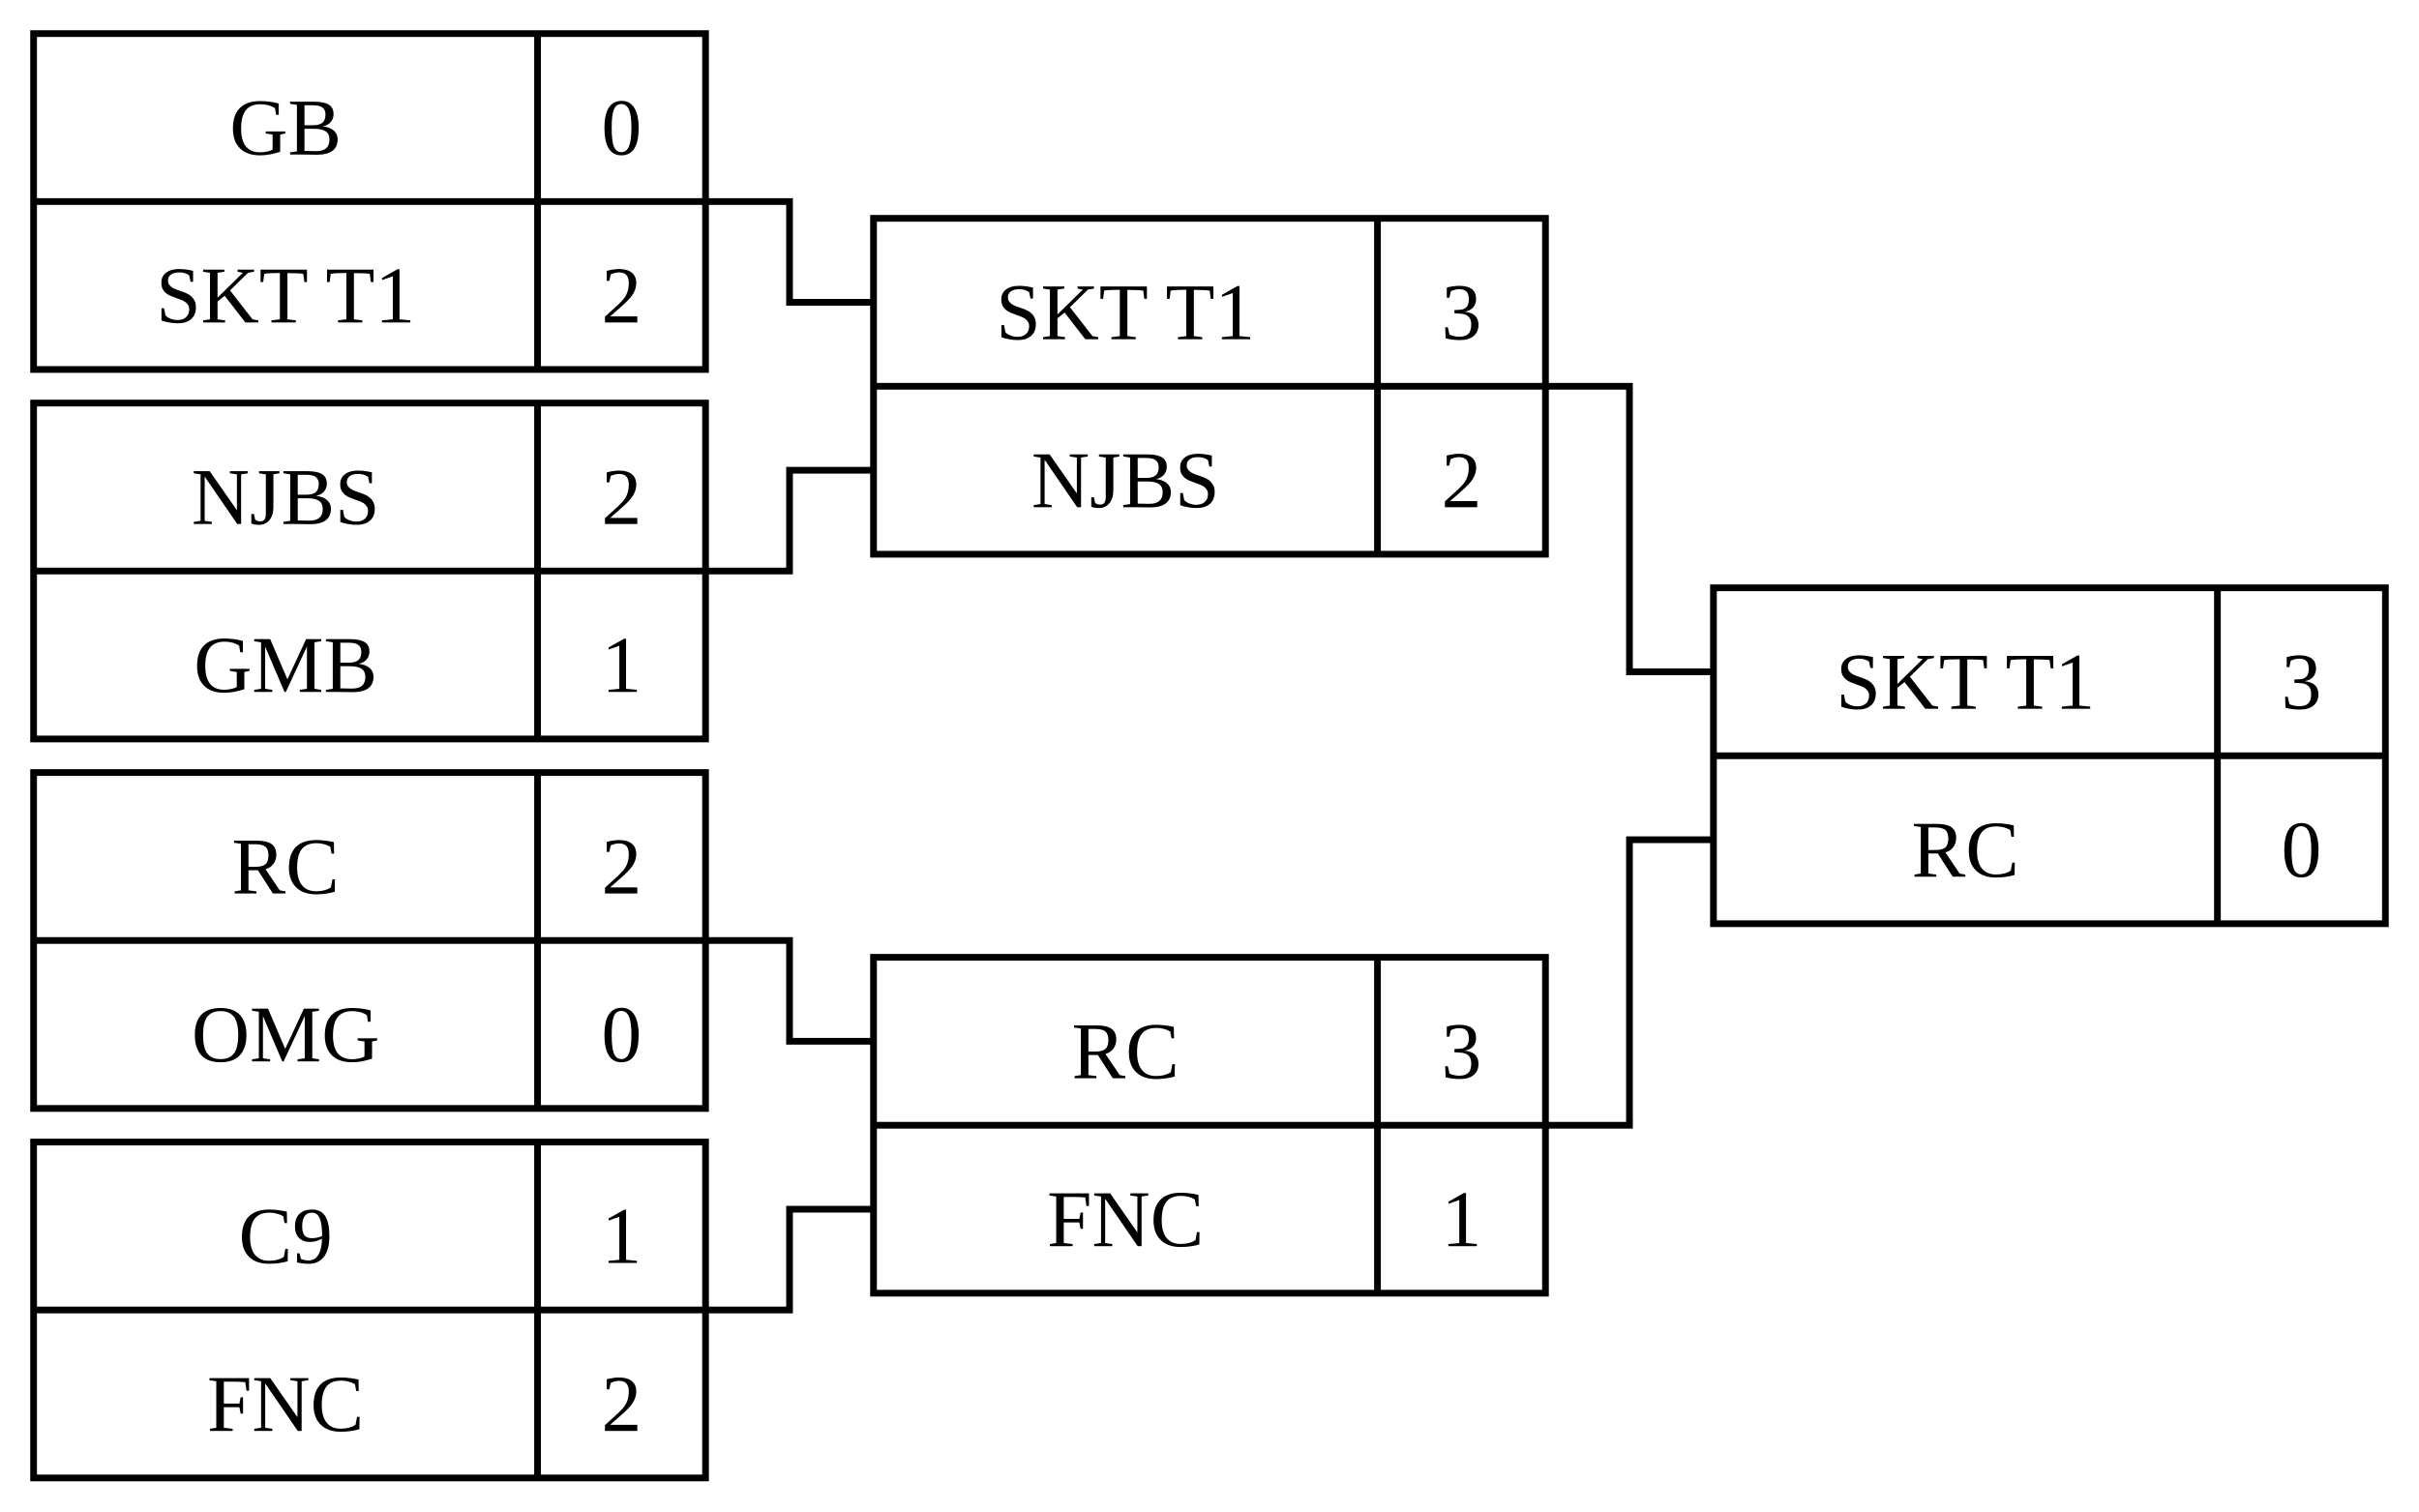
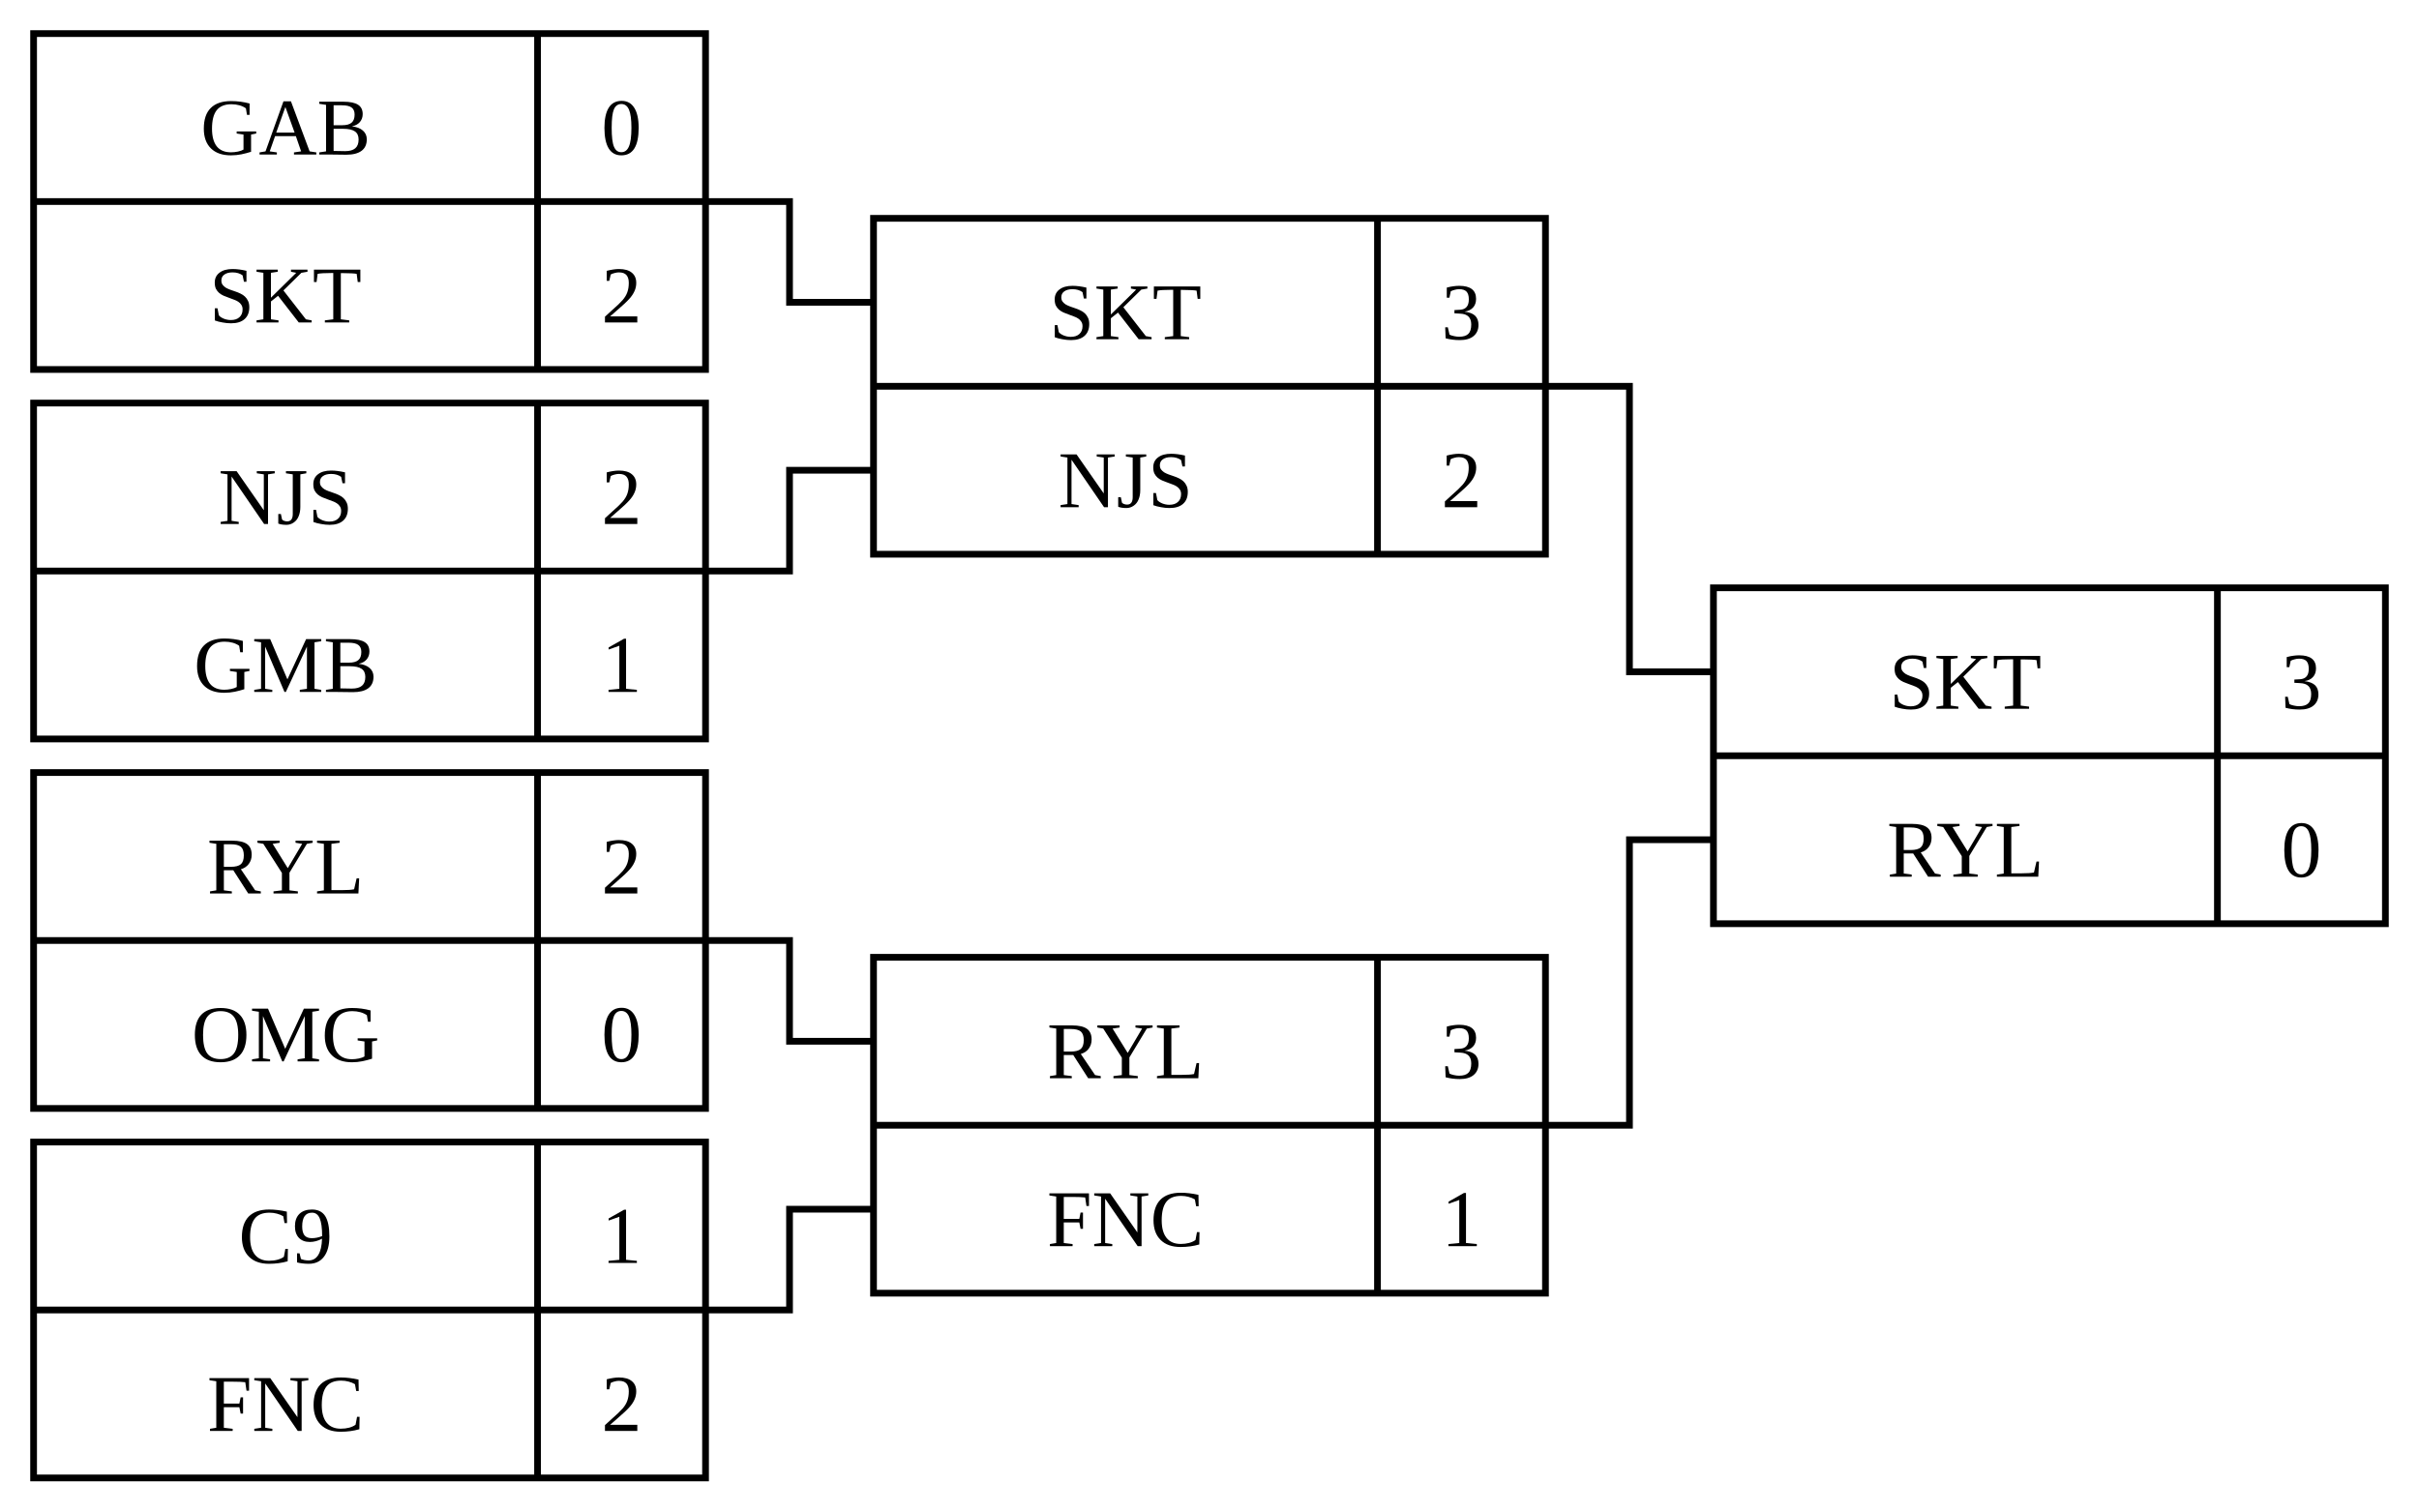
<svg xmlns="http://www.w3.org/2000/svg" xmlns:xlink="http://www.w3.org/1999/xlink" width="360" height="225">
  <style>
        /*  */
        #box, #line1, #line2 { fill: none; stroke: black; stroke-width: 1px; }
        text { text-anchor: middle; }
        /*  */
    </style>
  <defs>
    <path id="box" d="M0 0H100V50H0ZM0 25H100M75 0V50" />
    <path id="line1" d="M0 0H12.5V15H25M0 55H12.5V40H25" />
    <path id="line2" d="M0 0H12.5V42.5H25M0 110H12.5V67.5H25" />
  </defs>
  <g transform="translate(5 5)">
    <use xlink:href="#box" />
-     <text x="37.5" y="18">GB</text>
+     <text x="37.5" y="18">GAB</text>
    <text x="87.5" y="18">0</text>
-     <text x="37.5" y="43">SKT T1</text>
+     <text x="37.5" y="43">SKT</text>
    <text x="87.5" y="43">2</text>
  </g>
  <g transform="translate(5 60)">
    <use xlink:href="#box" />
-     <text x="37.5" y="18">NJBS</text>
+     <text x="37.5" y="18">NJS</text>
    <text x="87.5" y="18">2</text>
    <text x="37.5" y="43">GMB</text>
    <text x="87.5" y="43">1</text>
  </g>
  <g transform="translate(5 115)">
    <use xlink:href="#box" />
-     <text x="37.5" y="18">RC</text>
+     <text x="37.5" y="18">RYL</text>
    <text x="87.5" y="18">2</text>
    <text x="37.5" y="43">OMG</text>
    <text x="87.5" y="43">0</text>
  </g>
  <g transform="translate(5 170)">
    <use xlink:href="#box" />
    <text x="37.5" y="18">C9</text>
    <text x="87.5" y="18">1</text>
    <text x="37.5" y="43">FNC</text>
    <text x="87.5" y="43">2</text>
  </g>
  <use xlink:href="#line1" transform="translate(105 30)" />
  <use xlink:href="#line1" transform="translate(105 140)" />
  <g transform="translate(130 32.5)">
    <use xlink:href="#box" />
-     <text x="37.5" y="18">SKT T1</text>
+     <text x="37.5" y="18">SKT</text>
    <text x="87.5" y="18">3</text>
-     <text x="37.5" y="43">NJBS</text>
+     <text x="37.5" y="43">NJS</text>
    <text x="87.5" y="43">2</text>
  </g>
  <g transform="translate(130 142.5)">
    <use xlink:href="#box" />
-     <text x="37.5" y="18">RC</text>
+     <text x="37.5" y="18">RYL</text>
    <text x="87.5" y="18">3</text>
    <text x="37.5" y="43">FNC</text>
    <text x="87.5" y="43">1</text>
  </g>
  <use xlink:href="#line2" transform="translate(230 57.5)" />
  <g transform="translate(255 87.5)">
    <use xlink:href="#box" />
-     <text x="37.5" y="18">SKT T1</text>
+     <text x="37.5" y="18">SKT</text>
    <text x="87.5" y="18">3</text>
-     <text x="37.5" y="43">RC</text>
+     <text x="37.5" y="43">RYL</text>
    <text x="87.5" y="43">0</text>
  </g>
</svg>
